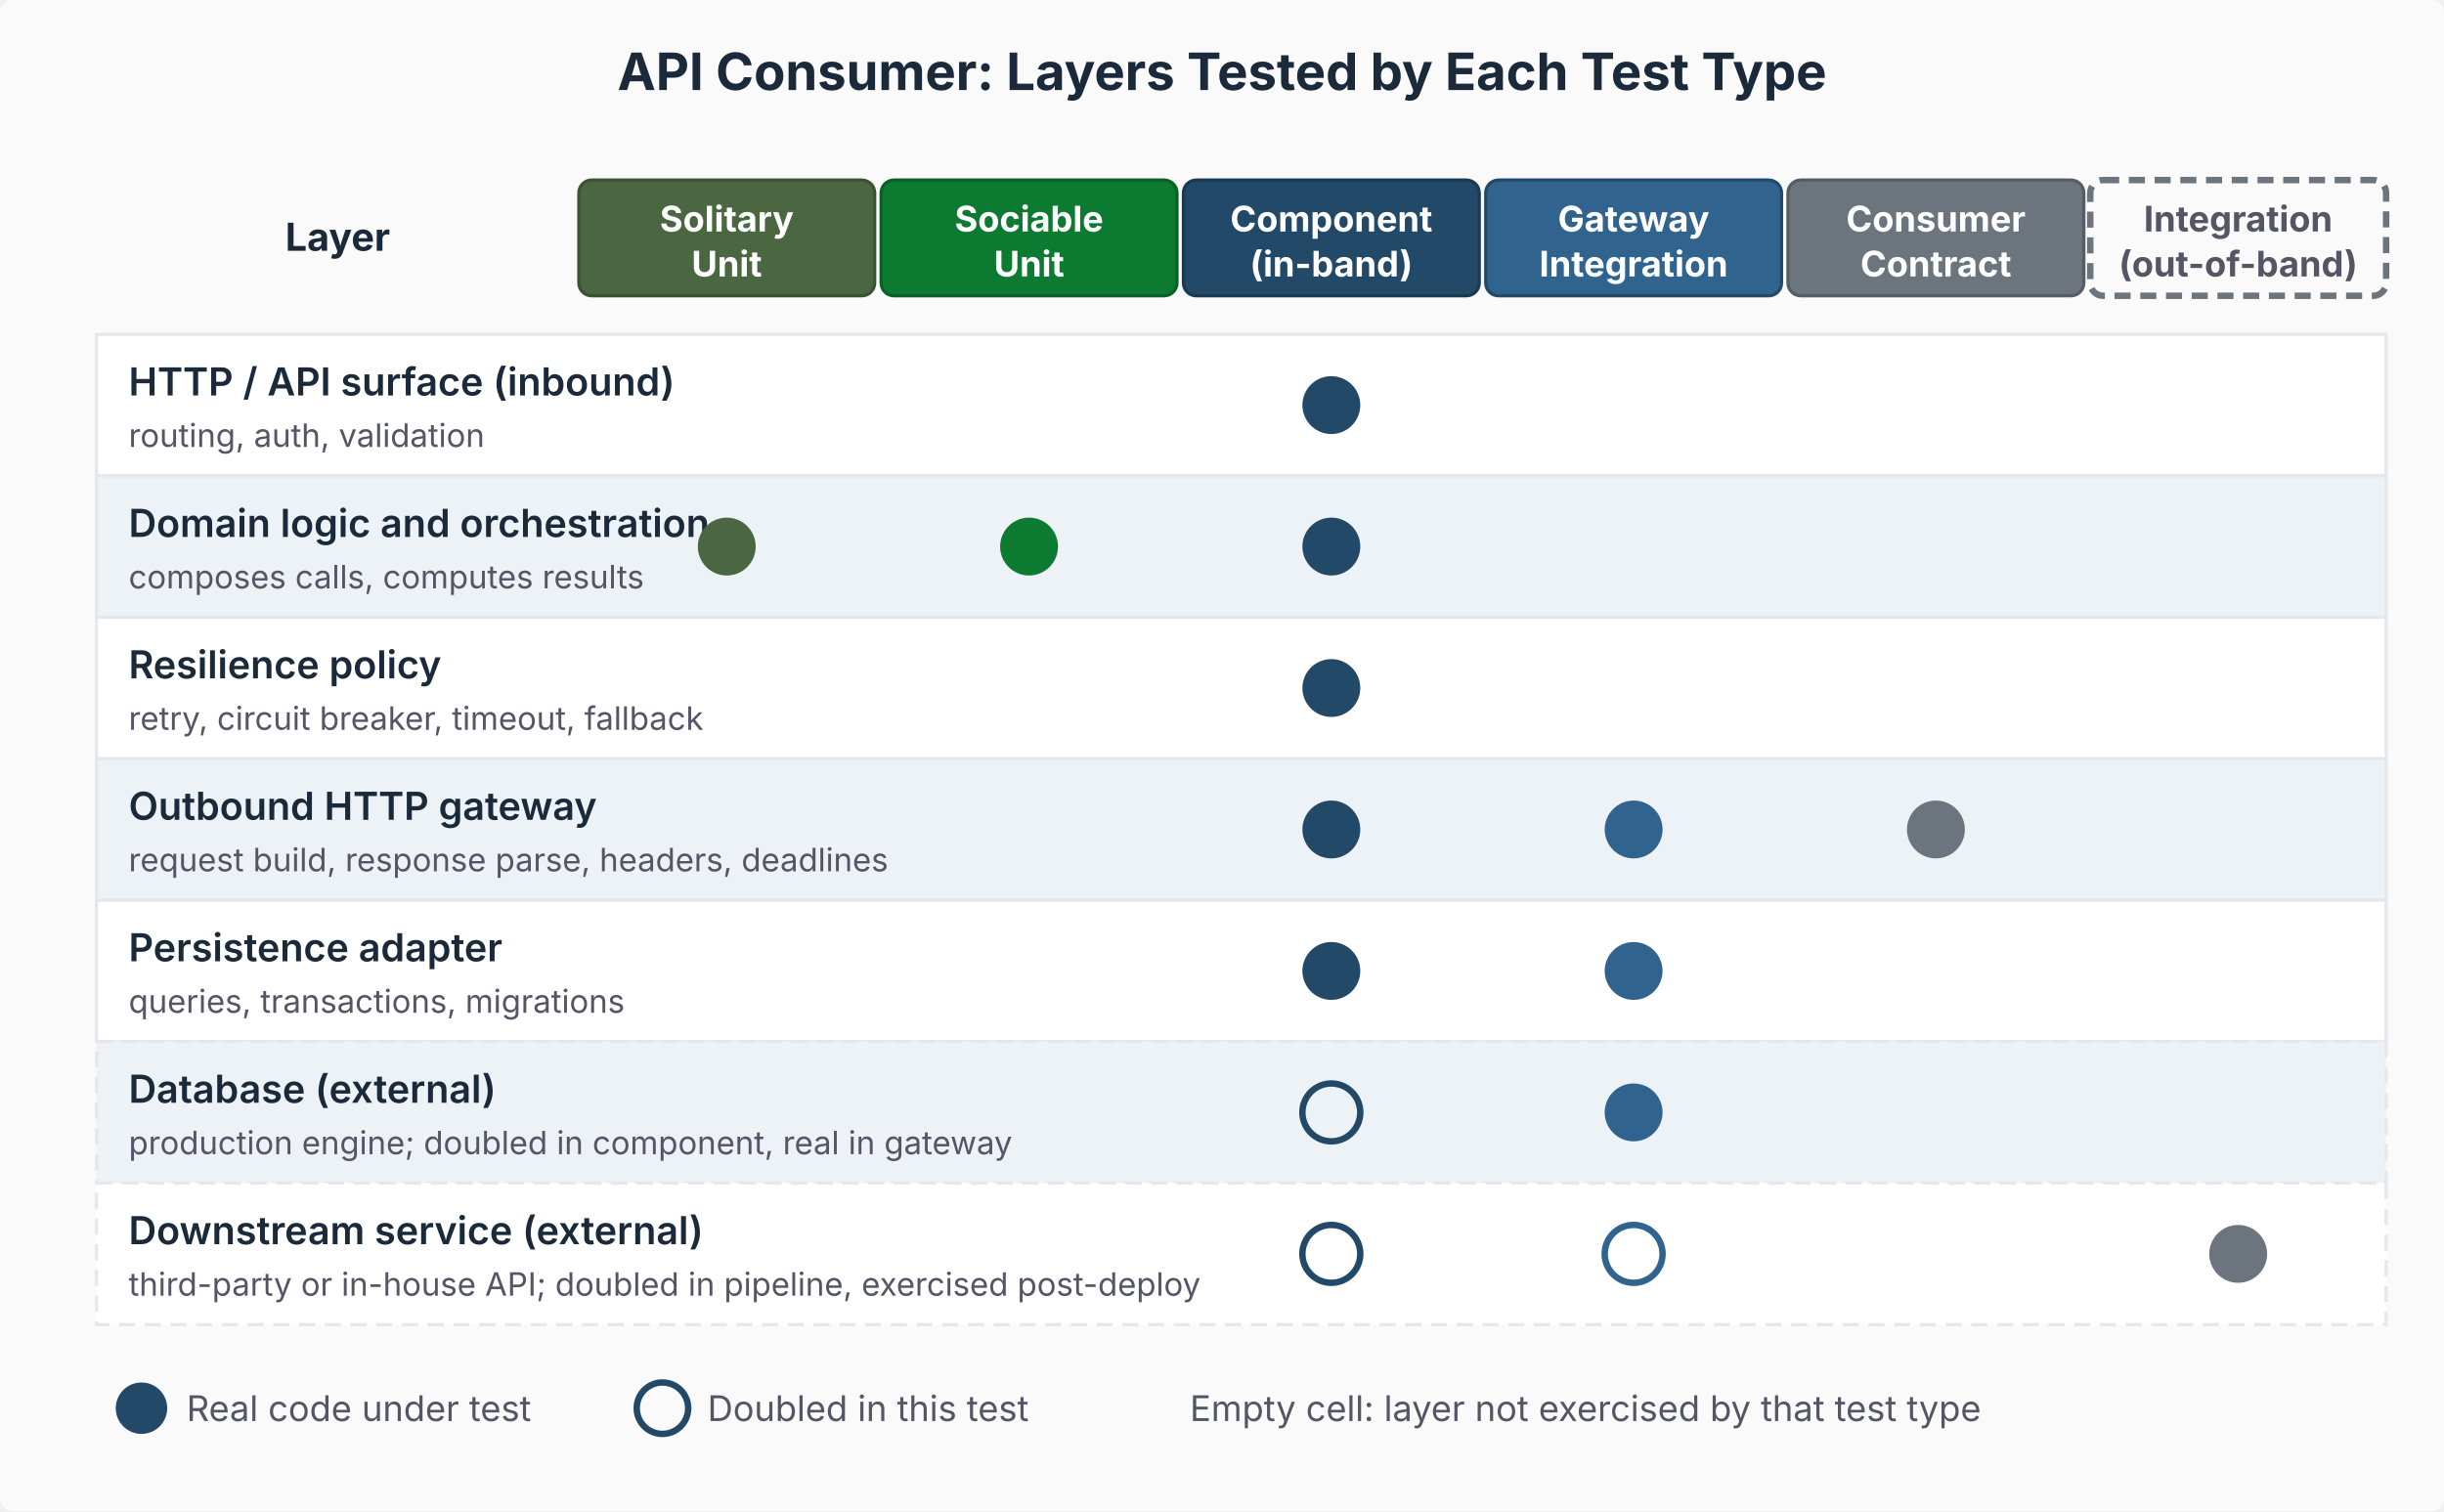
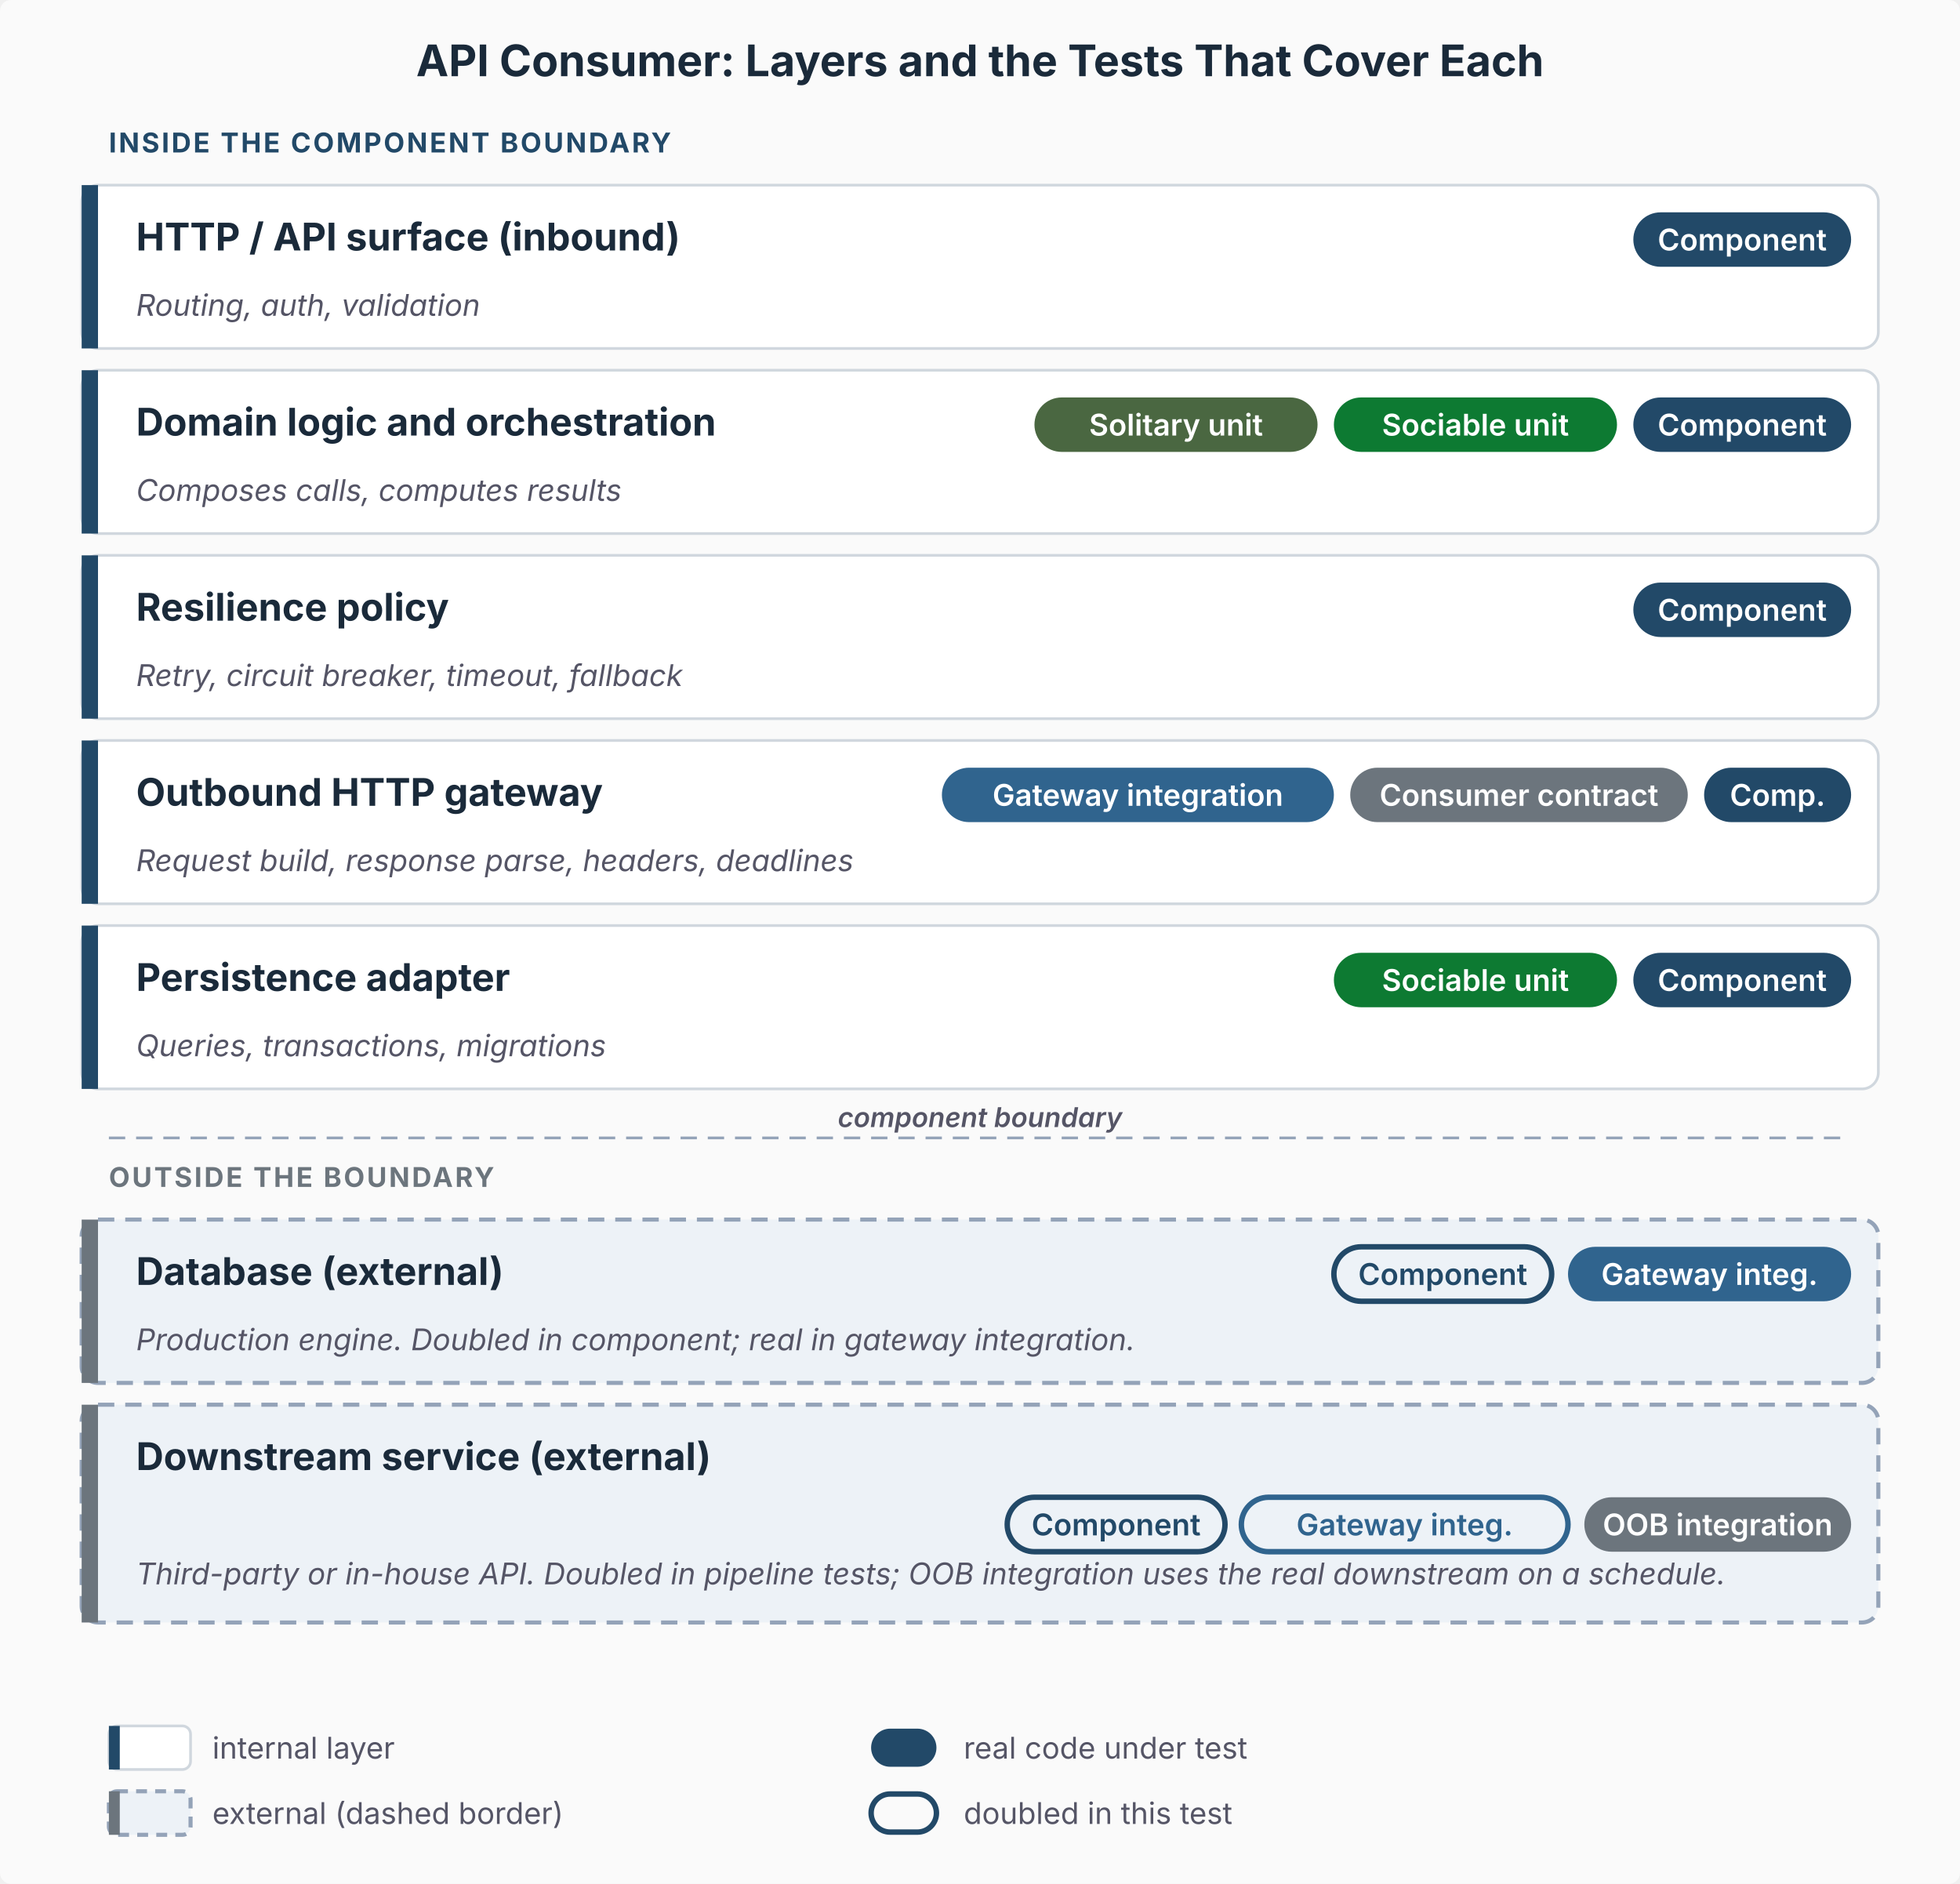
- <svg xmlns="http://www.w3.org/2000/svg" viewBox="0 0 760 470" role="img" aria-labelledby="apc-title apc-desc" font-family="system-ui, -apple-system, sans-serif" font-size="13">
-   <rect width="760" height="470" fill="#fafafa" rx="4" />
-   <text x="380" y="28" text-anchor="middle" font-size="16" font-weight="bold" fill="#1a2a3a">
-     API Consumer: Layers Tested by Each Test Type
+ <svg xmlns="http://www.w3.org/2000/svg" viewBox="0 0 720 692" role="img" aria-labelledby="apc-title apc-desc" font-family="system-ui, -apple-system, sans-serif" font-size="13">
+   <rect width="720" height="692" fill="#fafafa" rx="4" />
+   <text x="360" y="28" text-anchor="middle" font-size="16" font-weight="bold" fill="#1a2a3a">
+     API Consumer: Layers and the Tests That Cover Each
  </text>
-   <text x="105" y="78" text-anchor="middle" font-size="12" font-weight="700" fill="#1a2a3a">Layer</text>
-   <rect x="180" y="56" width="92" height="36" rx="4" fill="#4a6741" stroke="#3a5331" />
-   <text x="226" y="72" text-anchor="middle" font-size="11" font-weight="700" fill="#fff">Solitary</text>
-   <text x="226" y="86" text-anchor="middle" font-size="11" font-weight="700" fill="#fff">Unit</text>
-   <rect x="274" y="56" width="92" height="36" rx="4" fill="#0d7a32" stroke="#0a6128" />
-   <text x="320" y="72" text-anchor="middle" font-size="11" font-weight="700" fill="#fff">Sociable</text>
-   <text x="320" y="86" text-anchor="middle" font-size="11" font-weight="700" fill="#fff">Unit</text>
-   <rect x="368" y="56" width="92" height="36" rx="4" fill="#224968" stroke="#1a3a54" />
-   <text x="414" y="72" text-anchor="middle" font-size="11" font-weight="700" fill="#fff">Component</text>
-   <text x="414" y="86" text-anchor="middle" font-size="11" font-weight="700" fill="#fff">(in-band)</text>
-   <rect x="462" y="56" width="92" height="36" rx="4" fill="#30648e" stroke="#224968" />
-   <text x="508" y="72" text-anchor="middle" font-size="11" font-weight="700" fill="#fff">Gateway</text>
-   <text x="508" y="86" text-anchor="middle" font-size="11" font-weight="700" fill="#fff">Integration</text>
-   <rect x="556" y="56" width="92" height="36" rx="4" fill="#6c757d" stroke="#565e64" />
-   <text x="602" y="72" text-anchor="middle" font-size="11" font-weight="700" fill="#fff">Consumer</text>
-   <text x="602" y="86" text-anchor="middle" font-size="11" font-weight="700" fill="#fff">Contract</text>
-   <rect x="650" y="56" width="92" height="36" rx="4" fill="none" stroke="#6c757d" stroke-width="2" stroke-dasharray="5,3" />
-   <text x="696" y="72" text-anchor="middle" font-size="11" font-weight="700" fill="#556">Integration</text>
-   <text x="696" y="86" text-anchor="middle" font-size="11" font-weight="700" fill="#556">(out-of-band)</text>
-   <rect x="30" y="104" width="712" height="44" fill="#ffffff" stroke="#e5e7eb" />
-   <text x="40" y="123" font-size="12" font-weight="600" fill="#1a2a3a">HTTP / API surface (inbound)</text>
-   <text x="40" y="139" font-size="10" fill="#556">routing, auth, validation</text>
-   <circle cx="414" cy="126" r="9" fill="#224968" />
-   <rect x="30" y="148" width="712" height="44" fill="#edf2f7" stroke="#e5e7eb" />
-   <text x="40" y="167" font-size="12" font-weight="600" fill="#1a2a3a">Domain logic and orchestration</text>
-   <text x="40" y="183" font-size="10" fill="#556">composes calls, computes results</text>
-   <circle cx="226" cy="170" r="9" fill="#4a6741" />
-   <circle cx="320" cy="170" r="9" fill="#0d7a32" />
-   <circle cx="414" cy="170" r="9" fill="#224968" />
-   <rect x="30" y="192" width="712" height="44" fill="#ffffff" stroke="#e5e7eb" />
-   <text x="40" y="211" font-size="12" font-weight="600" fill="#1a2a3a">Resilience policy</text>
-   <text x="40" y="227" font-size="10" fill="#556">retry, circuit breaker, timeout, fallback</text>
-   <circle cx="414" cy="214" r="9" fill="#224968" />
-   <rect x="30" y="236" width="712" height="44" fill="#edf2f7" stroke="#e5e7eb" />
-   <text x="40" y="255" font-size="12" font-weight="600" fill="#1a2a3a">Outbound HTTP gateway</text>
-   <text x="40" y="271" font-size="10" fill="#556">request build, response parse, headers, deadlines</text>
-   <circle cx="414" cy="258" r="9" fill="#224968" />
-   <circle cx="508" cy="258" r="9" fill="#30648e" />
-   <circle cx="602" cy="258" r="9" fill="#6c757d" />
-   <rect x="30" y="280" width="712" height="44" fill="#ffffff" stroke="#e5e7eb" />
-   <text x="40" y="299" font-size="12" font-weight="600" fill="#1a2a3a">Persistence adapter</text>
-   <text x="40" y="315" font-size="10" fill="#556">queries, transactions, migrations</text>
-   <circle cx="414" cy="302" r="9" fill="#224968" />
-   <circle cx="508" cy="302" r="9" fill="#30648e" />
-   <rect x="30" y="324" width="712" height="44" fill="#edf2f7" stroke="#e5e7eb" stroke-dasharray="5,3" />
-   <text x="40" y="343" font-size="12" font-weight="600" fill="#1a2a3a">Database (external)</text>
-   <text x="40" y="359" font-size="10" fill="#556">production engine; doubled in component, real in gateway</text>
-   <circle cx="414" cy="346" r="9" fill="none" stroke="#224968" stroke-width="2" />
-   <circle cx="508" cy="346" r="9" fill="#30648e" />
-   <rect x="30" y="368" width="712" height="44" fill="#ffffff" stroke="#e5e7eb" stroke-dasharray="5,3" />
-   <text x="40" y="387" font-size="12" font-weight="600" fill="#1a2a3a">Downstream service (external)</text>
-   <text x="40" y="403" font-size="10" fill="#556">third-party or in-house API; doubled in pipeline, exercised post-deploy</text>
-   <circle cx="414" cy="390" r="9" fill="none" stroke="#224968" stroke-width="2" />
-   <circle cx="508" cy="390" r="9" fill="none" stroke="#30648e" stroke-width="2" />
-   <circle cx="696" cy="390" r="9" fill="#6c757d" />
-   <circle cx="44" cy="438" r="8" fill="#224968" />
-   <text x="58" y="442" font-size="11" fill="#556">Real code under test</text>
-   <circle cx="206" cy="438" r="8" fill="none" stroke="#224968" stroke-width="2" />
-   <text x="220" y="442" font-size="11" fill="#556">Doubled in this test</text>
-   <text x="370" y="442" font-size="11" fill="#556">Empty cell: layer not exercised by that test type</text>
+   <text x="40" y="56" font-size="10" font-weight="700" letter-spacing="0.08em" fill="#224968">
+     INSIDE THE COMPONENT BOUNDARY
+   </text>
+   <rect x="30" y="68" width="660" height="60" rx="6" fill="#ffffff" stroke="#d0d7de" stroke-width="1" />
+   <rect x="30" y="68" width="6" height="60" fill="#224968" />
+   <text x="50" y="92" font-size="14" font-weight="700" fill="#1a2a3a">HTTP / API surface (inbound)</text>
+   <a href="/docs/testing/glossary/#component-test" target="_top">
+     <rect x="600" y="78" width="80" height="20" rx="10" fill="#224968" />
+     <text x="640" y="92" text-anchor="middle" font-size="11" font-weight="600" fill="#fff">Component</text>
+   </a>
+   <text x="50" y="116" font-size="11" font-style="italic" fill="#556">Routing, auth, validation</text>
+   <rect x="30" y="136" width="660" height="60" rx="6" fill="#ffffff" stroke="#d0d7de" stroke-width="1" />
+   <rect x="30" y="136" width="6" height="60" fill="#224968" />
+   <text x="50" y="160" font-size="14" font-weight="700" fill="#1a2a3a">Domain logic and orchestration</text>
+   <a href="/docs/testing/glossary/#solitary-unit-test" target="_top">
+     <rect x="380" y="146" width="104" height="20" rx="10" fill="#4a6741" />
+     <text x="432" y="160" text-anchor="middle" font-size="11" font-weight="600" fill="#fff">Solitary unit</text>
+   </a>
+   <a href="/docs/testing/glossary/#sociable-unit-test" target="_top">
+     <rect x="490" y="146" width="104" height="20" rx="10" fill="#0d7a32" />
+     <text x="542" y="160" text-anchor="middle" font-size="11" font-weight="600" fill="#fff">Sociable unit</text>
+   </a>
+   <a href="/docs/testing/glossary/#component-test" target="_top">
+     <rect x="600" y="146" width="80" height="20" rx="10" fill="#224968" />
+     <text x="640" y="160" text-anchor="middle" font-size="11" font-weight="600" fill="#fff">Component</text>
+   </a>
+   <text x="50" y="184" font-size="11" font-style="italic" fill="#556">Composes calls, computes results</text>
+   <rect x="30" y="204" width="660" height="60" rx="6" fill="#ffffff" stroke="#d0d7de" stroke-width="1" />
+   <rect x="30" y="204" width="6" height="60" fill="#224968" />
+   <text x="50" y="228" font-size="14" font-weight="700" fill="#1a2a3a">Resilience policy</text>
+   <a href="/docs/testing/glossary/#component-test" target="_top">
+     <rect x="600" y="214" width="80" height="20" rx="10" fill="#224968" />
+     <text x="640" y="228" text-anchor="middle" font-size="11" font-weight="600" fill="#fff">Component</text>
+   </a>
+   <text x="50" y="252" font-size="11" font-style="italic" fill="#556">Retry, circuit breaker, timeout, fallback</text>
+   <rect x="30" y="272" width="660" height="60" rx="6" fill="#ffffff" stroke="#d0d7de" stroke-width="1" />
+   <rect x="30" y="272" width="6" height="60" fill="#224968" />
+   <text x="50" y="296" font-size="14" font-weight="700" fill="#1a2a3a">Outbound HTTP gateway</text>
+   <a href="/docs/testing/glossary/#gateway-integration-test" target="_top">
+     <rect x="346" y="282" width="144" height="20" rx="10" fill="#30648e" />
+     <text x="418" y="296" text-anchor="middle" font-size="11" font-weight="600" fill="#fff">Gateway integration</text>
+   </a>
+   <a href="/docs/testing/glossary/#contract-test" target="_top">
+     <rect x="496" y="282" width="124" height="20" rx="10" fill="#6c757d" />
+     <text x="558" y="296" text-anchor="middle" font-size="11" font-weight="600" fill="#fff">Consumer contract</text>
+   </a>
+   <a href="/docs/testing/glossary/#component-test" target="_top">
+     <rect x="626" y="282" width="54" height="20" rx="10" fill="#224968" />
+     <text x="653" y="296" text-anchor="middle" font-size="11" font-weight="600" fill="#fff">Comp.</text>
+   </a>
+   <text x="50" y="320" font-size="11" font-style="italic" fill="#556">Request build, response parse, headers, deadlines</text>
+   <rect x="30" y="340" width="660" height="60" rx="6" fill="#ffffff" stroke="#d0d7de" stroke-width="1" />
+   <rect x="30" y="340" width="6" height="60" fill="#224968" />
+   <text x="50" y="364" font-size="14" font-weight="700" fill="#1a2a3a">Persistence adapter</text>
+   <a href="/docs/testing/glossary/#sociable-unit-test" target="_top">
+     <rect x="490" y="350" width="104" height="20" rx="10" fill="#0d7a32" />
+     <text x="542" y="364" text-anchor="middle" font-size="11" font-weight="600" fill="#fff">Sociable unit</text>
+   </a>
+   <a href="/docs/testing/glossary/#component-test" target="_top">
+     <rect x="600" y="350" width="80" height="20" rx="10" fill="#224968" />
+     <text x="640" y="364" text-anchor="middle" font-size="11" font-weight="600" fill="#fff">Component</text>
+   </a>
+   <text x="50" y="388" font-size="11" font-style="italic" fill="#556">Queries, transactions, migrations</text>
+   <line x1="40" y1="418" x2="680" y2="418" stroke="#94a3b8" stroke-width="1" stroke-dasharray="6,4" />
+   <text x="360" y="414" text-anchor="middle" font-size="10" fill="#556" font-weight="600" font-style="italic">component boundary</text>
+   <text x="40" y="436" font-size="10" font-weight="700" letter-spacing="0.08em" fill="#6c757d">
+     OUTSIDE THE BOUNDARY
+   </text>
+   <rect x="30" y="448" width="660" height="60" rx="6" fill="#edf2f7" stroke="#94a3b8" stroke-width="1.5" stroke-dasharray="6,4" />
+   <rect x="30" y="448" width="6" height="60" fill="#6c757d" />
+   <text x="50" y="472" font-size="14" font-weight="700" fill="#1a2a3a">Database (external)</text>
+   <a href="/docs/testing/glossary/#component-test" target="_top">
+     <rect x="490" y="458" width="80" height="20" rx="10" fill="none" stroke="#224968" stroke-width="2" />
+     <text x="530" y="472" text-anchor="middle" font-size="11" font-weight="600" fill="#224968">Component</text>
+   </a>
+   <a href="/docs/testing/glossary/#gateway-integration-test" target="_top">
+     <rect x="576" y="458" width="104" height="20" rx="10" fill="#30648e" />
+     <text x="628" y="472" text-anchor="middle" font-size="11" font-weight="600" fill="#fff">Gateway integ.</text>
+   </a>
+   <text x="50" y="496" font-size="11" font-style="italic" fill="#556">Production engine. Doubled in component; real in gateway integration.</text>
+   <rect x="30" y="516" width="660" height="80" rx="6" fill="#edf2f7" stroke="#94a3b8" stroke-width="1.5" stroke-dasharray="6,4" />
+   <rect x="30" y="516" width="6" height="80" fill="#6c757d" />
+   <text x="50" y="540" font-size="14" font-weight="700" fill="#1a2a3a">Downstream service (external)</text>
+   <a href="/docs/testing/glossary/#component-test" target="_top">
+     <rect x="370" y="550" width="80" height="20" rx="10" fill="none" stroke="#224968" stroke-width="2" />
+     <text x="410" y="564" text-anchor="middle" font-size="11" font-weight="600" fill="#224968">Component</text>
+   </a>
+   <a href="/docs/testing/glossary/#gateway-integration-test" target="_top">
+     <rect x="456" y="550" width="120" height="20" rx="10" fill="none" stroke="#30648e" stroke-width="2" />
+     <text x="516" y="564" text-anchor="middle" font-size="11" font-weight="600" fill="#30648e">Gateway integ.</text>
+   </a>
+   <a href="/docs/testing/glossary/#out-of-band-test" target="_top">
+     <rect x="582" y="550" width="98" height="20" rx="10" fill="#6c757d" />
+     <text x="631" y="564" text-anchor="middle" font-size="11" font-weight="600" fill="#fff">OOB integration</text>
+   </a>
+   <text x="50" y="582" font-size="11" font-style="italic" fill="#556">Third-party or in-house API. Doubled in pipeline tests; OOB integration uses the real downstream on a schedule.</text>
+   <rect x="40" y="634" width="30" height="16" rx="3" fill="#ffffff" stroke="#d0d7de" stroke-width="1" />
+   <rect x="40" y="634" width="4" height="16" fill="#224968" />
+   <text x="78" y="646" font-size="11" fill="#556">internal layer</text>
+   <rect x="320" y="635" width="24" height="14" rx="7" fill="#224968" />
+   <text x="354" y="646" font-size="11" fill="#556">real code under test</text>
+   <rect x="40" y="658" width="30" height="16" rx="3" fill="#edf2f7" stroke="#94a3b8" stroke-width="1.5" stroke-dasharray="4,3" />
+   <rect x="40" y="658" width="4" height="16" fill="#6c757d" />
+   <text x="78" y="670" font-size="11" fill="#556">external (dashed border)</text>
+   <rect x="320" y="659" width="24" height="14" rx="7" fill="none" stroke="#224968" stroke-width="2" />
+   <text x="354" y="670" font-size="11" fill="#556">doubled in this test</text>
</svg>
